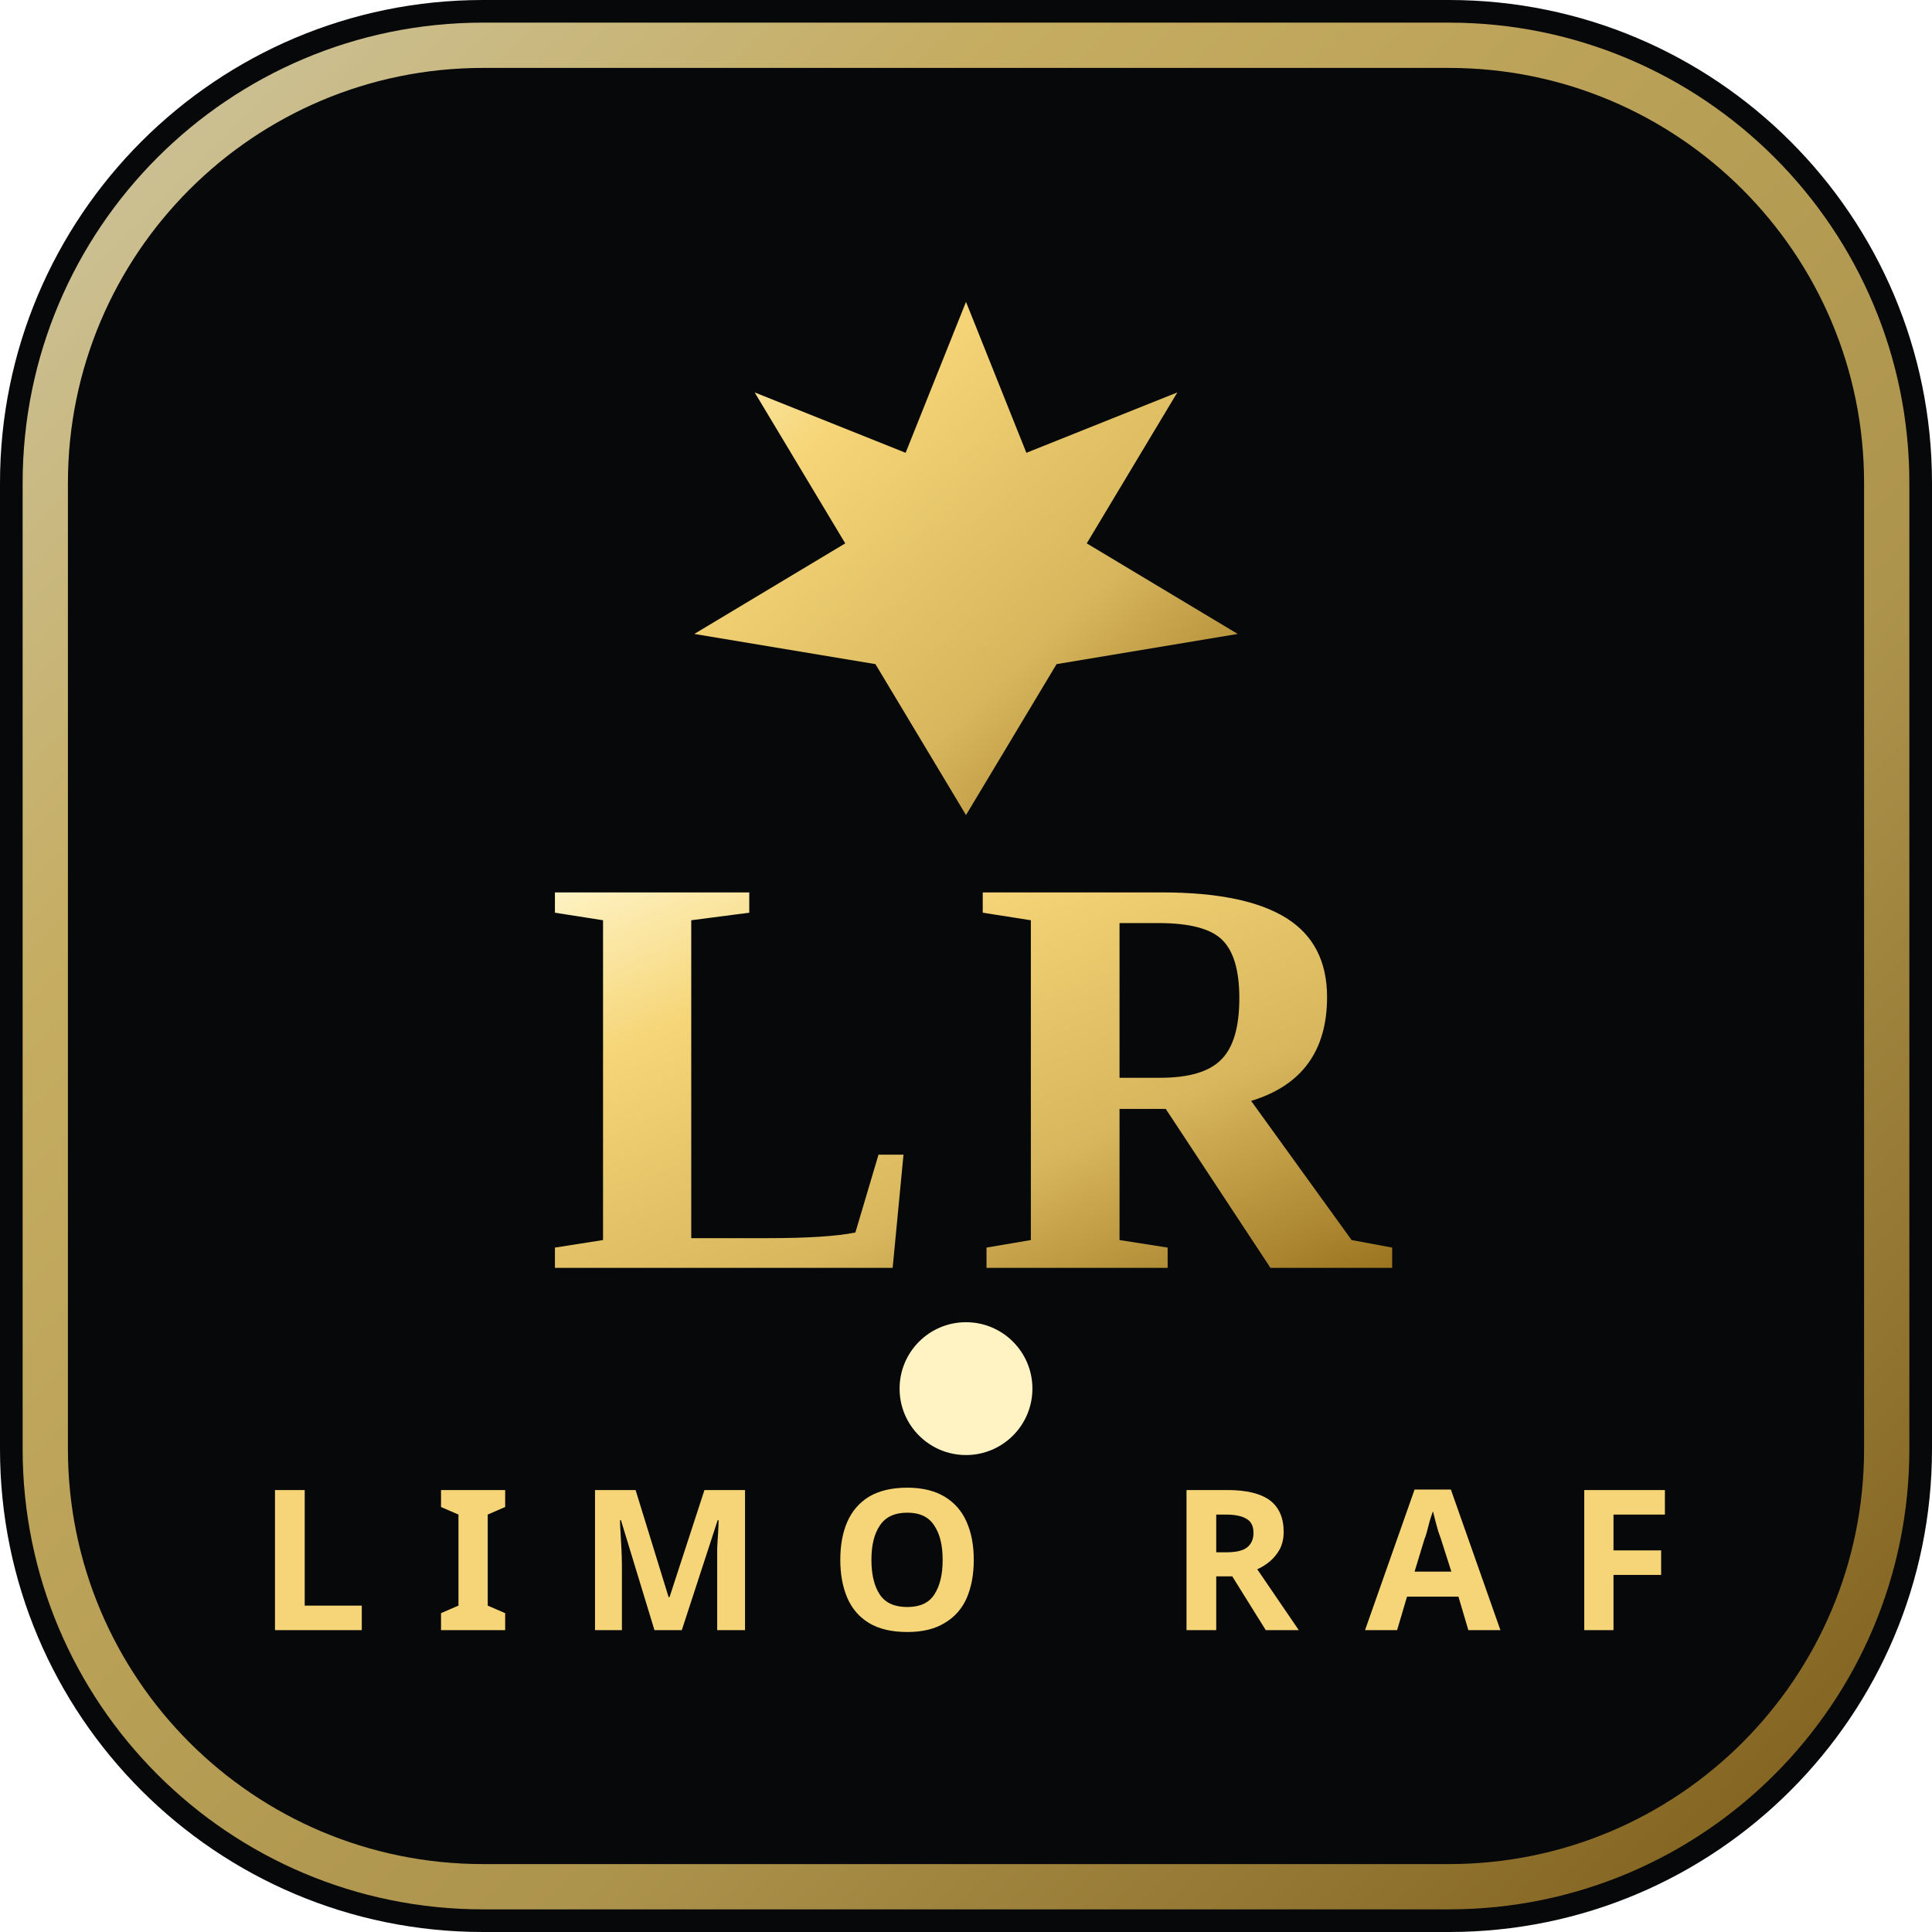
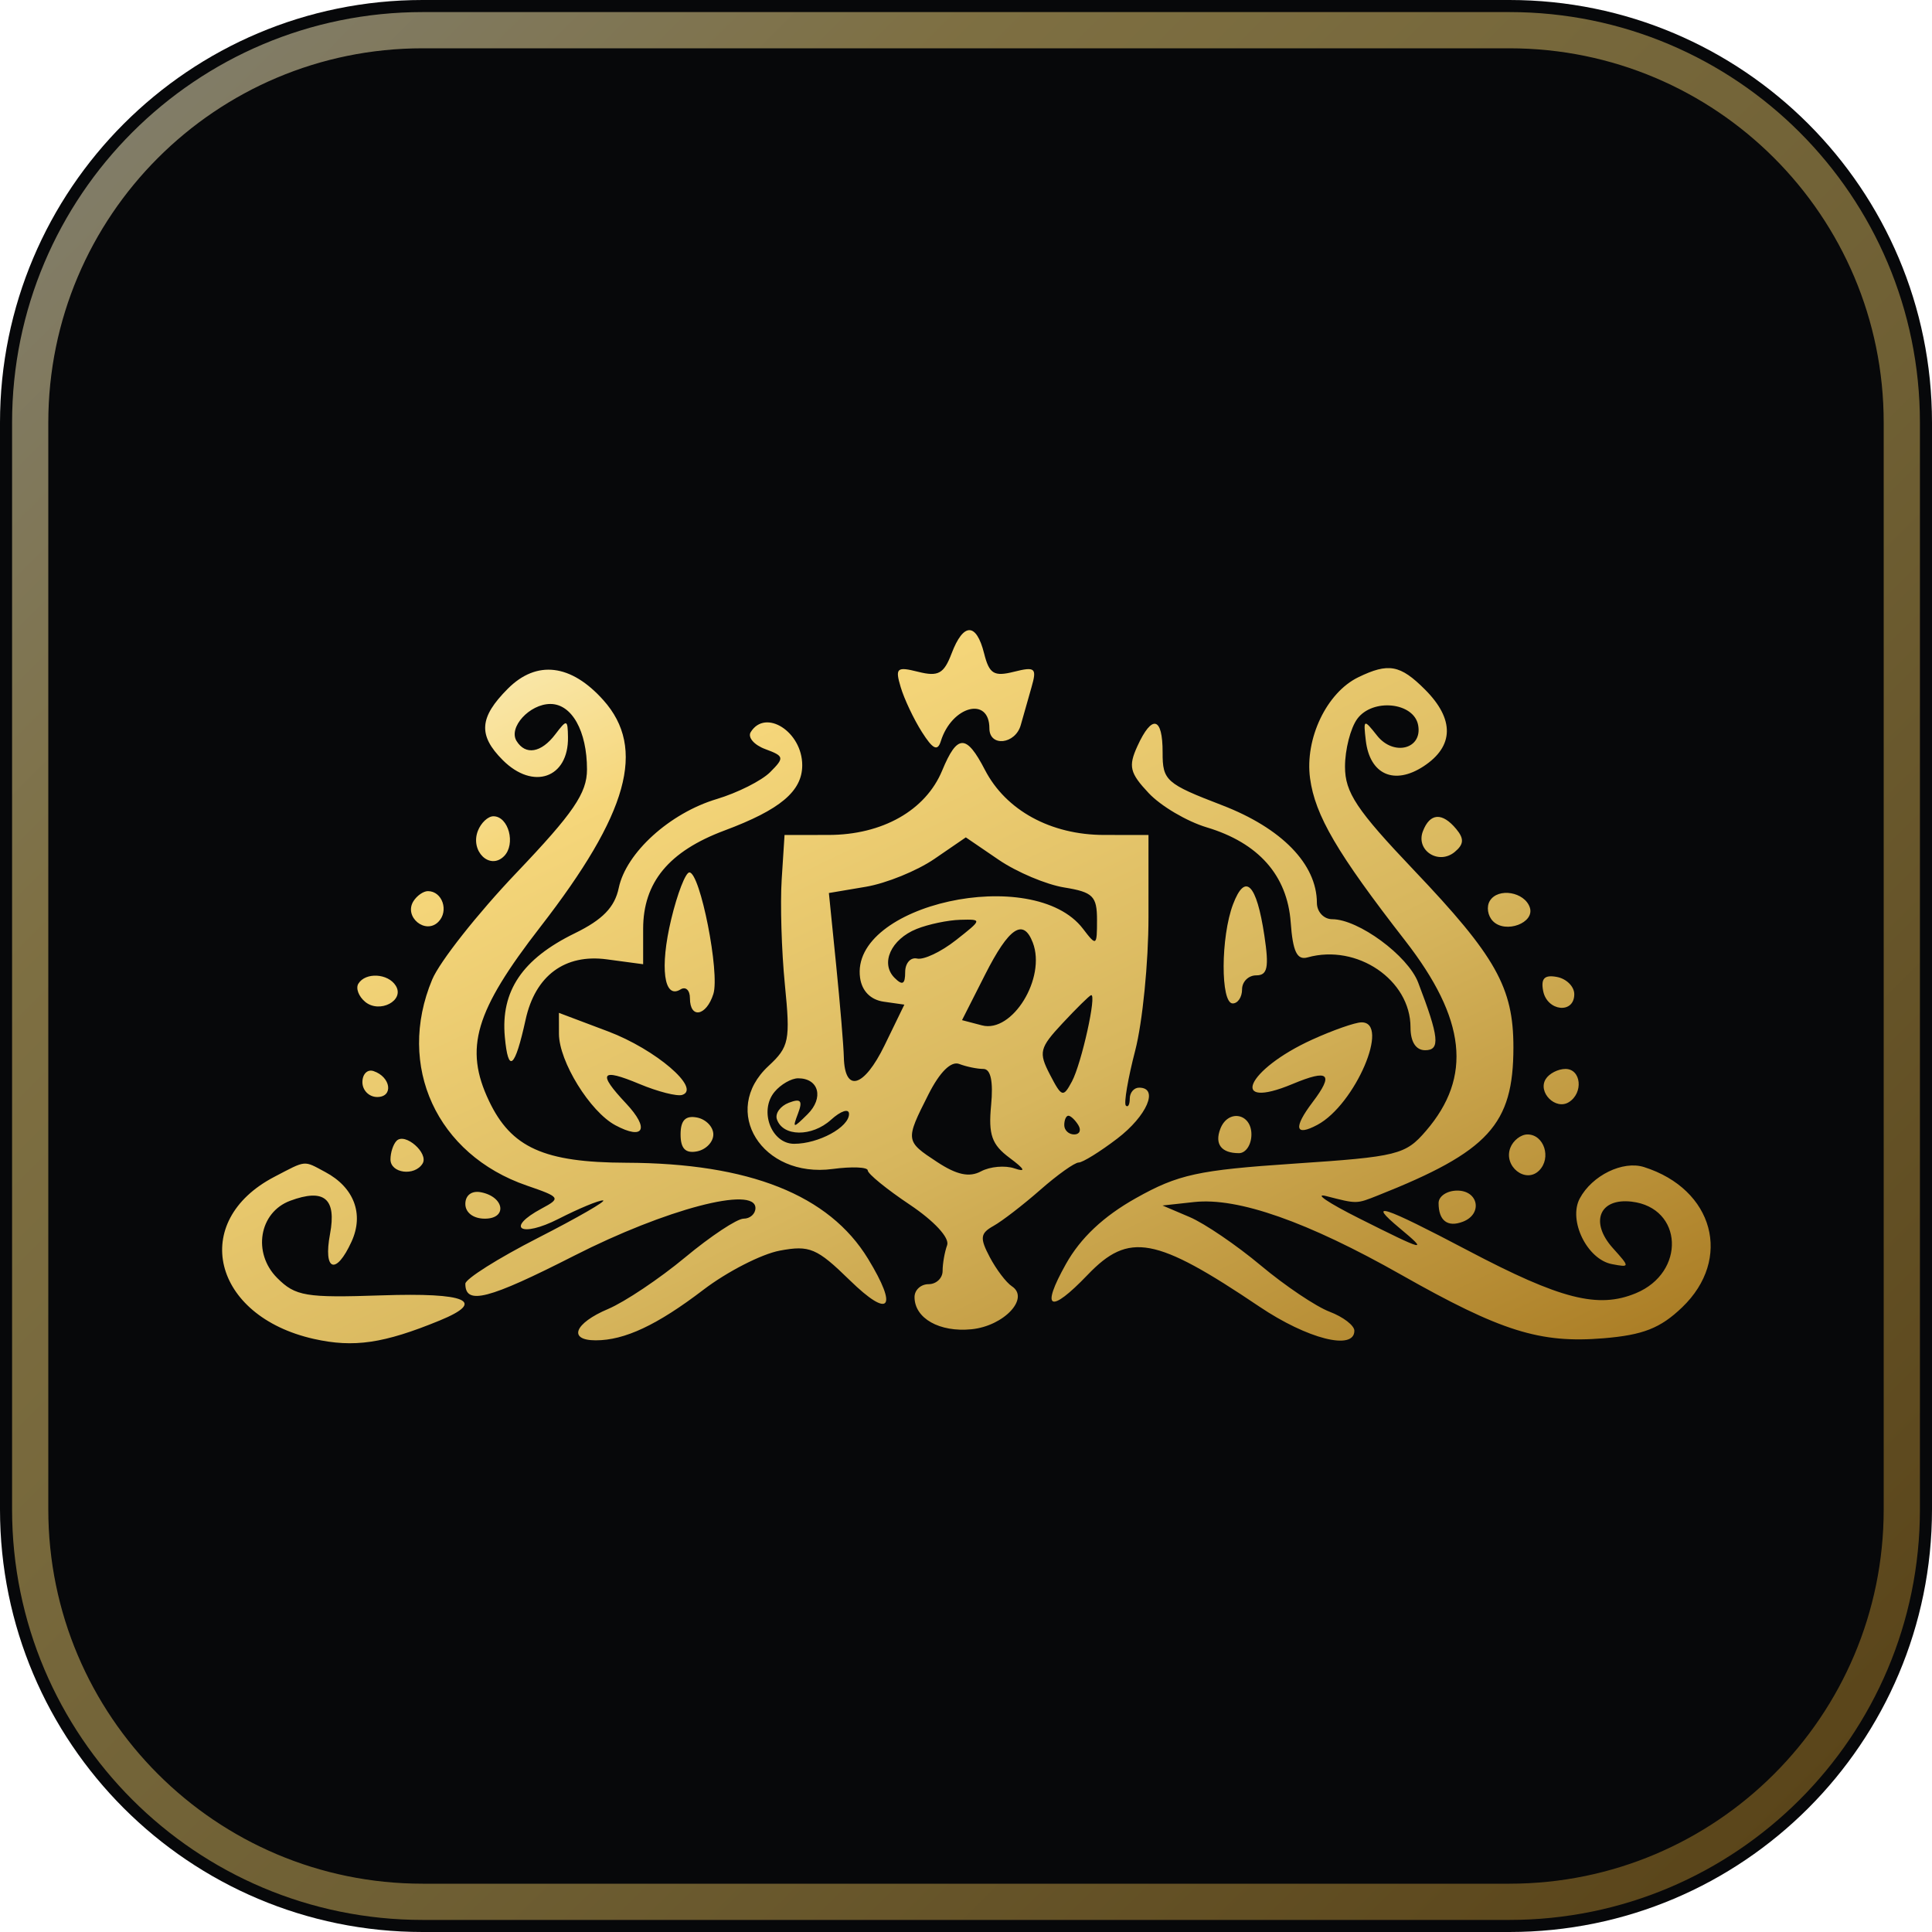
<svg xmlns="http://www.w3.org/2000/svg" viewBox="0 0 64 64" fill="none">
-   <rect width="64" height="64" rx="16" fill="#07080A" />
-   <rect x="1.5" y="1.5" width="61" height="61" rx="14.5" stroke="url(#goldGradient)" stroke-width="1.5" stroke-opacity="0.8" />
-   <g transform="translate(6, 6)">
-     <path d="M26 4 L28 9 L33 7 L30 12 L35 15 L29 16 L26 21 L23 16 L17 15 L22 12 L19 7 L24 9 Z" fill="url(#goldGradient)" />
-     <text x="26" y="36" font-family="'Cinzel', 'Playfair Display', 'Times New Roman', serif" font-size="19" font-weight="900" text-anchor="middle" fill="url(#goldGradient)" letter-spacing="1.5">
-       LR
-     </text>
-     <path d="M12 40 L40 40" stroke="url(#goldGradient)" stroke-width="1.8" stroke-linecap="round" />
-     <circle cx="26" cy="40" r="2.2" fill="#FFF3C4" />
-     <text x="26" y="48" font-family="'Plus Jakarta Sans', sans-serif" font-size="6.5" font-weight="800" text-anchor="middle" fill="#F5D577" letter-spacing="2.2">
-       LIMO RAF
-     </text>
+   <rect width="64" height="64" rx="14" fill="#07080A" />
+   <rect x="1" y="1" width="62" height="62" rx="13" stroke="url(#goldGradient)" stroke-width="1.2" stroke-opacity="0.5" />
+   <g transform="translate(32, 32)">
+     <g transform="scale(0.31) translate(-142.5, -48)">
+       <path d="M 140.960 14.605 C 140.137 16.769, 139.536 17.100, 137.405 16.566 C 135.096 15.986, 134.908 16.150, 135.524 18.211 C 135.900 19.470, 136.914 21.616, 137.778 22.980 C 138.955 24.840, 139.462 25.090, 139.808 23.980 C 140.981 20.213, 145 19.150, 145 22.607 C 145 24.619, 147.775 24.323, 148.353 22.250 C 148.622 21.288, 149.138 19.470, 149.500 18.211 C 150.091 16.159, 149.897 15.988, 147.623 16.558 C 145.485 17.095, 144.985 16.788, 144.435 14.597 C 143.603 11.281, 142.223 11.284, 140.960 14.605  M 93.550 18.359 C 90.479 21.430, 90.341 23.341, 93 26 C 96.250 29.250, 100.036 27.918, 99.968 23.550 C 99.938 21.633, 99.850 21.614, 98.608 23.250 C 97.110 25.223, 95.433 25.509, 94.473 23.956 C 93.576 22.505, 95.864 20, 98.087 20 C 100.381 20, 102 22.895, 102 26.998 C 102 29.527, 100.553 31.645, 94.456 38.046 C 90.307 42.402, 86.257 47.534, 85.456 49.451 C 81.597 58.686, 85.948 68.155, 95.569 71.463 C 99.162 72.698, 99.232 72.805, 97.164 73.912 C 93.217 76.025, 94.926 77.079, 98.960 75.020 C 101.138 73.909, 103.276 73.022, 103.710 73.050 C 104.145 73.077, 101.013 74.883, 96.750 77.062 C 92.487 79.241, 89 81.442, 89 81.953 C 89 84.266, 91.439 83.637, 100.636 78.955 C 110.402 73.983, 120 71.459, 120 73.864 C 120 74.489, 119.429 75, 118.732 75 C 118.034 75, 115.222 76.863, 112.482 79.140 C 109.742 81.416, 106.037 83.897, 104.250 84.653 C 100.651 86.175, 99.933 88, 102.935 88 C 106.026 88, 109.500 86.369, 114.441 82.597 C 116.974 80.664, 120.646 78.782, 122.602 78.415 C 125.789 77.817, 126.564 78.145, 130.079 81.577 C 134.332 85.730, 135.284 84.618, 132.035 79.290 C 127.870 72.459, 119.337 69.068, 106.200 69.024 C 97.407 68.995, 93.899 67.414, 91.525 62.412 C 88.856 56.788, 90.023 52.843, 97.028 43.806 C 106.423 31.686, 108.351 24.742, 103.750 19.593 C 100.296 15.728, 96.625 15.284, 93.550 18.359  M 184.420 17.145 C 181.043 18.783, 178.696 23.697, 179.265 27.937 C 179.796 31.901, 182.164 35.945, 189.426 45.287 C 195.942 53.672, 196.618 59.844, 191.653 65.618 C 189.452 68.175, 188.649 68.375, 177.571 69.118 C 167.292 69.808, 165.178 70.269, 160.662 72.803 C 157.184 74.754, 154.741 77.054, 153.175 79.850 C 150.443 84.726, 151.452 85.225, 155.500 81 C 159.912 76.395, 162.741 76.919, 173.850 84.398 C 178.985 87.855, 184 89.128, 184 86.975 C 184 86.412, 182.808 85.497, 181.350 84.943 C 179.893 84.389, 176.585 82.165, 174 80 C 171.415 77.835, 167.994 75.508, 166.400 74.828 L 163.500 73.593 166.879 73.223 C 171.558 72.712, 178.984 75.320, 189 80.993 C 199.677 87.040, 203.834 88.344, 210.634 87.780 C 214.857 87.430, 216.698 86.706, 219.022 84.479 C 224.425 79.303, 222.403 71.850, 214.955 69.486 C 212.695 68.769, 209.406 70.373, 208.088 72.836 C 206.831 75.183, 208.873 79.354, 211.525 79.857 C 213.459 80.225, 213.461 80.189, 211.629 78.153 C 209.127 75.374, 210.182 72.770, 213.643 73.183 C 219.130 73.838, 219.438 80.748, 214.079 82.967 C 210.046 84.638, 206.047 83.621, 196.137 78.403 C 187.001 73.593, 185.245 73.021, 188.861 76.033 C 191.958 78.614, 191.598 78.525, 184.500 74.962 C 181.200 73.306, 179.625 72.238, 181 72.590 C 184.302 73.436, 184.199 73.437, 186.500 72.524 C 198.359 67.819, 200.990 64.947, 200.996 56.700 C 201.001 50.310, 199.124 46.966, 190.364 37.761 C 184.245 31.330, 183 29.461, 183 26.702 C 183 24.876, 183.588 22.579, 184.306 21.596 C 185.937 19.366, 190.348 19.811, 190.814 22.253 C 191.303 24.820, 188.192 25.615, 186.423 23.375 C 185.010 21.587, 184.954 21.611, 185.221 23.898 C 185.645 27.543, 188.263 28.713, 191.399 26.658 C 194.662 24.520, 194.714 21.623, 191.545 18.455 C 188.899 15.808, 187.649 15.578, 184.420 17.145  M 119.495 23.008 C 119.152 23.563, 119.852 24.380, 121.050 24.823 C 123.079 25.573, 123.115 25.742, 121.570 27.288 C 120.657 28.200, 118.089 29.492, 115.862 30.160 C 110.844 31.663, 106.179 35.895, 105.393 39.657 C 104.962 41.720, 103.676 43.048, 100.702 44.500 C 95.090 47.239, 92.768 50.677, 93.220 55.583 C 93.585 59.545, 94.295 58.951, 95.442 53.725 C 96.472 49.031, 99.631 46.687, 104.116 47.289 L 108 47.810 108 44.040 C 108 39.062, 110.747 35.740, 116.701 33.518 C 122.648 31.298, 125 29.322, 125 26.545 C 125 22.975, 121.074 20.453, 119.495 23.008  M 160.814 24.510 C 159.830 26.669, 159.999 27.370, 162.025 29.527 C 163.320 30.906, 166.109 32.552, 168.221 33.184 C 173.760 34.844, 176.831 38.317, 177.197 43.333 C 177.425 46.471, 177.871 47.397, 179 47.081 C 184.290 45.605, 190 49.484, 190 54.556 C 190 56.108, 190.572 57, 191.567 57 C 193.202 57, 193.057 55.608, 190.815 49.759 C 189.716 46.890, 184.430 43, 181.632 43 C 180.734 43, 179.998 42.212, 179.996 41.250 C 179.987 37.116, 176.243 33.268, 169.838 30.810 C 163.883 28.524, 163.501 28.185, 163.510 25.189 C 163.521 21.361, 162.379 21.074, 160.814 24.510  M 139.951 27.118 C 138.189 31.372, 133.563 33.992, 127.805 33.996 L 123.110 34 122.805 38.750 C 122.637 41.362, 122.790 46.417, 123.145 49.983 C 123.740 55.962, 123.604 56.638, 121.395 58.685 C 116.206 63.494, 120.694 70.698, 128.250 69.690 C 130.313 69.415, 132.001 69.485, 132.002 69.845 C 132.003 70.205, 134.021 71.850, 136.486 73.500 C 139.107 75.255, 140.767 77.053, 140.484 77.832 C 140.218 78.564, 140 79.802, 140 80.582 C 140 81.362, 139.325 82, 138.500 82 C 137.675 82, 137 82.620, 137 83.378 C 137 85.649, 139.666 87.157, 143.084 86.818 C 146.548 86.475, 149.344 83.497, 147.400 82.222 C 146.795 81.825, 145.731 80.422, 145.036 79.103 C 143.959 77.059, 144.019 76.569, 145.446 75.770 C 146.367 75.255, 148.615 73.521, 150.442 71.917 C 152.269 70.313, 154.112 69, 154.538 69 C 154.963 69, 156.816 67.852, 158.656 66.449 C 161.840 64.020, 163.139 61, 161 61 C 160.450 61, 160 61.525, 160 62.167 C 160 62.808, 159.812 63.145, 159.582 62.915 C 159.352 62.685, 159.802 60.037, 160.582 57.031 C 161.362 54.024, 162 47.612, 162 42.782 L 162 34 157.250 33.996 C 151.562 33.992, 146.759 31.368, 144.523 27.044 C 142.533 23.196, 141.569 23.211, 139.951 27.118  M 90.336 33.567 C 89.502 35.739, 91.618 37.782, 93.133 36.267 C 94.413 34.987, 93.620 32, 92 32 C 91.415 32, 90.667 32.705, 90.336 33.567  M 191.323 33.601 C 190.538 35.647, 193 37.245, 194.729 35.810 C 195.705 35, 195.745 34.397, 194.890 33.367 C 193.385 31.553, 192.076 31.639, 191.323 33.601  M 139.117 36.561 C 137.266 37.829, 133.973 39.167, 131.800 39.534 L 127.848 40.201 128.620 47.851 C 129.044 52.058, 129.416 56.508, 129.446 57.739 C 129.539 61.596, 131.603 60.996, 133.801 56.473 L 135.912 52.128 133.706 51.814 C 132.311 51.615, 131.384 50.681, 131.183 49.271 C 130.067 41.420, 149.715 37.088, 155 44.021 C 156.441 45.911, 156.500 45.874, 156.500 43.082 C 156.500 40.535, 156.067 40.106, 153 39.609 C 151.075 39.298, 147.921 37.966, 145.991 36.649 L 142.481 34.255 139.117 36.561  M 110.997 43.012 C 109.760 48.168, 110.217 51.602, 111.993 50.504 C 112.547 50.162, 113 50.584, 113 51.441 C 113 53.679, 114.749 53.365, 115.503 50.992 C 116.215 48.746, 114.096 38, 112.941 38 C 112.533 38, 111.658 40.255, 110.997 43.012  M 171.037 41.402 C 169.714 44.883, 169.689 52, 171 52 C 171.550 52, 172 51.325, 172 50.500 C 172 49.675, 172.680 49, 173.512 49 C 174.724 49, 174.897 48.158, 174.384 44.750 C 173.548 39.196, 172.337 37.985, 171.037 41.402  M 83.446 41.087 C 82.416 42.755, 84.733 44.667, 86.113 43.287 C 87.267 42.133, 86.545 40, 85 40 C 84.515 40, 83.816 40.489, 83.446 41.087  M 198.480 41.032 C 198.092 41.660, 198.245 42.645, 198.820 43.220 C 200.164 44.564, 203.297 43.392, 202.750 41.749 C 202.194 40.078, 199.364 39.602, 198.480 41.032  M 137.228 44.039 C 134.480 45.143, 133.318 47.718, 134.867 49.267 C 135.711 50.111, 136 49.955, 136 48.656 C 136 47.697, 136.574 47.044, 137.276 47.205 C 137.977 47.366, 139.838 46.486, 141.410 45.249 C 144.244 43.020, 144.249 43.001, 141.885 43.063 C 140.573 43.098, 138.478 43.537, 137.228 44.039  M 144.554 48.893 L 142.075 53.786 144.212 54.345 C 147.452 55.192, 151.086 49.271, 149.639 45.502 C 148.624 42.857, 147.097 43.875, 144.554 48.893  M 77.570 49.887 C 77.269 50.374, 77.595 51.249, 78.295 51.829 C 79.838 53.110, 82.545 51.690, 81.569 50.112 C 80.746 48.781, 78.337 48.645, 77.570 49.887  M 204.173 50.659 C 204.594 52.848, 207.500 53.157, 207.500 51.014 C 207.500 50.196, 206.672 49.368, 205.659 49.173 C 204.323 48.916, 203.916 49.323, 204.173 50.659  M 152.811 54.122 C 150.350 56.761, 150.236 57.226, 151.471 59.606 C 152.729 62.032, 152.886 62.081, 153.821 60.335 C 154.848 58.415, 156.511 50.905, 155.861 51.119 C 155.663 51.184, 154.290 52.535, 152.811 54.122  M 99.004 55.254 C 99.009 58.195, 102.327 63.570, 105.032 65.017 C 108.094 66.656, 108.713 65.388, 106.171 62.682 C 103.099 59.412, 103.464 58.878, 107.593 60.603 C 109.569 61.429, 111.634 61.955, 112.182 61.773 C 114.222 61.093, 109.321 56.899, 104.250 54.988 L 99 53.008 99.004 55.254  M 179.500 55.863 C 172.463 59.064, 170.497 63.490, 177.392 60.610 C 181.281 58.985, 181.846 59.500, 179.532 62.559 C 177.454 65.306, 177.659 66.253, 180.054 64.971 C 184.083 62.815, 187.878 53.967, 184.750 54.022 C 184.063 54.034, 181.700 54.863, 179.500 55.863  M 138.488 61.720 C 135.996 66.649, 136.004 66.706, 139.431 68.955 C 141.523 70.327, 142.861 70.610, 144.108 69.942 C 145.069 69.428, 146.675 69.286, 147.678 69.627 C 148.950 70.059, 148.793 69.720, 147.157 68.501 C 145.251 67.082, 144.882 66.031, 145.183 62.878 C 145.426 60.332, 145.143 59, 144.358 59 C 143.701 59, 142.542 58.761, 141.781 58.470 C 140.905 58.133, 139.700 59.323, 138.488 61.720  M 78 60.417 C 78 61.288, 78.713 62, 79.583 62 C 81.349 62, 81.042 59.847, 79.188 59.229 C 78.534 59.011, 78 59.546, 78 60.417  M 204.446 60.087 C 203.573 61.499, 205.501 63.427, 206.913 62.554 C 208.499 61.574, 208.243 59, 206.559 59 C 205.766 59, 204.816 59.489, 204.446 60.087  M 122.040 61.452 C 120.365 63.470, 121.697 67, 124.133 67 C 126.744 67, 130 65.230, 130 63.810 C 130 63.194, 129.133 63.474, 128.074 64.433 C 126.030 66.283, 122.916 66.251, 122.291 64.373 C 122.084 63.753, 122.660 62.961, 123.569 62.612 C 124.838 62.125, 125.068 62.387, 124.557 63.739 C 123.938 65.378, 124.008 65.385, 125.564 63.846 C 127.330 62.100, 126.783 60, 124.563 60 C 123.838 60, 122.703 60.653, 122.040 61.452  M 112 66 C 112 67.506, 112.522 68.046, 113.750 67.810 C 114.713 67.624, 115.500 66.810, 115.500 66 C 115.500 65.190, 114.713 64.376, 113.750 64.190 C 112.522 63.954, 112 64.494, 112 66  M 153 65 C 153 65.550, 153.477 66, 154.059 66 C 154.641 66, 154.840 65.550, 154.500 65 C 154.160 64.450, 153.684 64, 153.441 64 C 153.198 64, 153 64.450, 153 65  M 169.676 65.402 C 169.048 67.038, 169.786 68, 171.667 68 C 172.400 68, 173 67.100, 173 66 C 173 63.726, 170.492 63.275, 169.676 65.402  M 81.658 66.675 C 81.296 67.037, 81 67.933, 81 68.667 C 81 70.156, 83.578 70.492, 84.430 69.113 C 85.111 68.012, 82.562 65.771, 81.658 66.675  M 200.666 67.427 C 199.907 69.407, 202.304 71.296, 203.746 69.854 C 205.084 68.516, 204.271 66, 202.500 66 C 201.793 66, 200.968 66.642, 200.666 67.427  M 68.595 70.527 C 59.487 75.277, 61.961 85.419, 72.821 87.852 C 77.082 88.806, 80.277 88.338, 86.250 85.886 C 91.301 83.813, 89.161 82.887, 80.029 83.196 C 71.947 83.470, 70.845 83.286, 68.898 81.341 C 66.231 78.676, 66.960 74.322, 70.280 73.088 C 73.920 71.735, 75.252 72.846, 74.540 76.640 C 73.796 80.605, 75.183 81.089, 76.844 77.443 C 78.182 74.506, 77.110 71.664, 74.043 70.023 C 71.676 68.756, 72.060 68.720, 68.595 70.527  M 89 73.427 C 89 74.354, 89.855 75, 91.083 75 C 93.520 75, 93.176 72.663, 90.667 72.177 C 89.680 71.985, 89 72.495, 89 73.427  M 193 73.333 C 193 75.214, 193.962 75.952, 195.598 75.324 C 197.725 74.508, 197.274 72, 195 72 C 193.900 72, 193 72.600, 193 73.333" fill="url(#goldGradient)" fill-rule="evenodd" />
+     </g>
  </g>
  <defs>
    <linearGradient id="goldGradient" x1="0%" y1="0%" x2="100%" y2="100%">
-       <stop offset="0%" stop-color="#FFF3C4" />
-       <stop offset="25%" stop-color="#F5D577" />
-       <stop offset="65%" stop-color="#D7B65D" />
-       <stop offset="100%" stop-color="#9C7420" />
+       <stop offset="0%" stop-color="#FFF9DA" />
+       <stop offset="25%" stop-color="#F5D67A" />
+       <stop offset="60%" stop-color="#D7B65D" />
+       <stop offset="100%" stop-color="#A87A22" />
    </linearGradient>
  </defs>
</svg>
